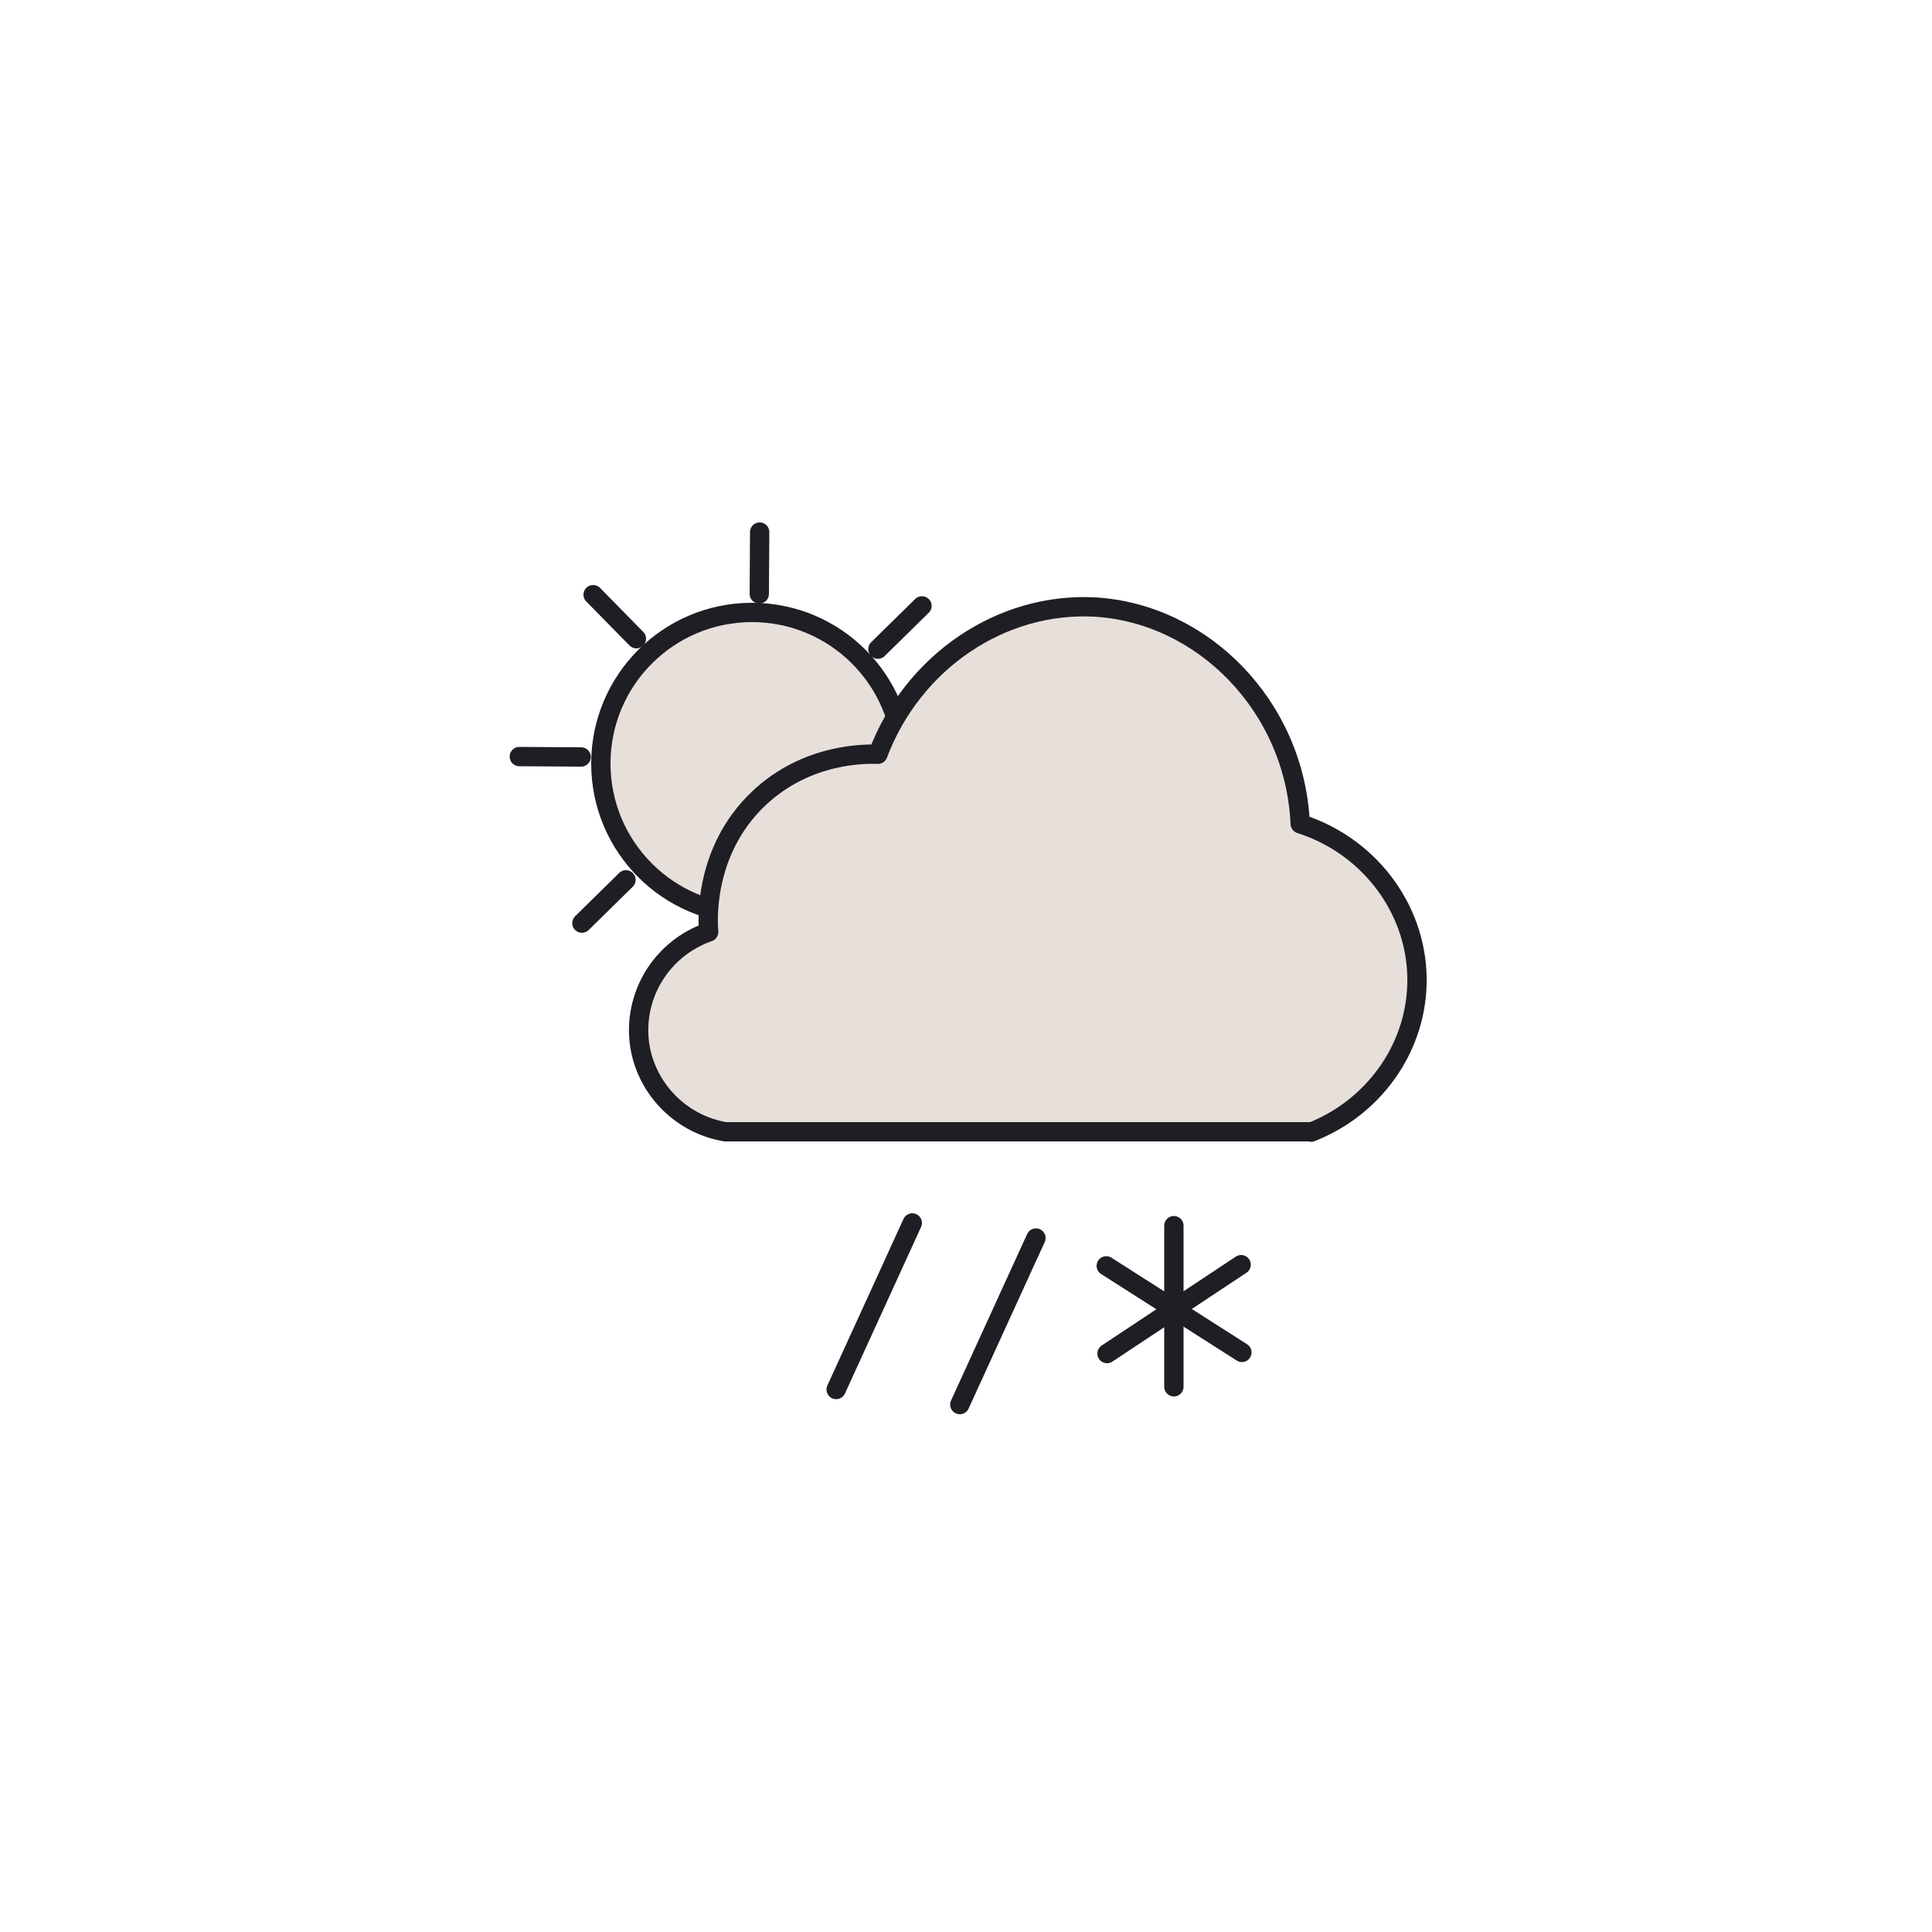
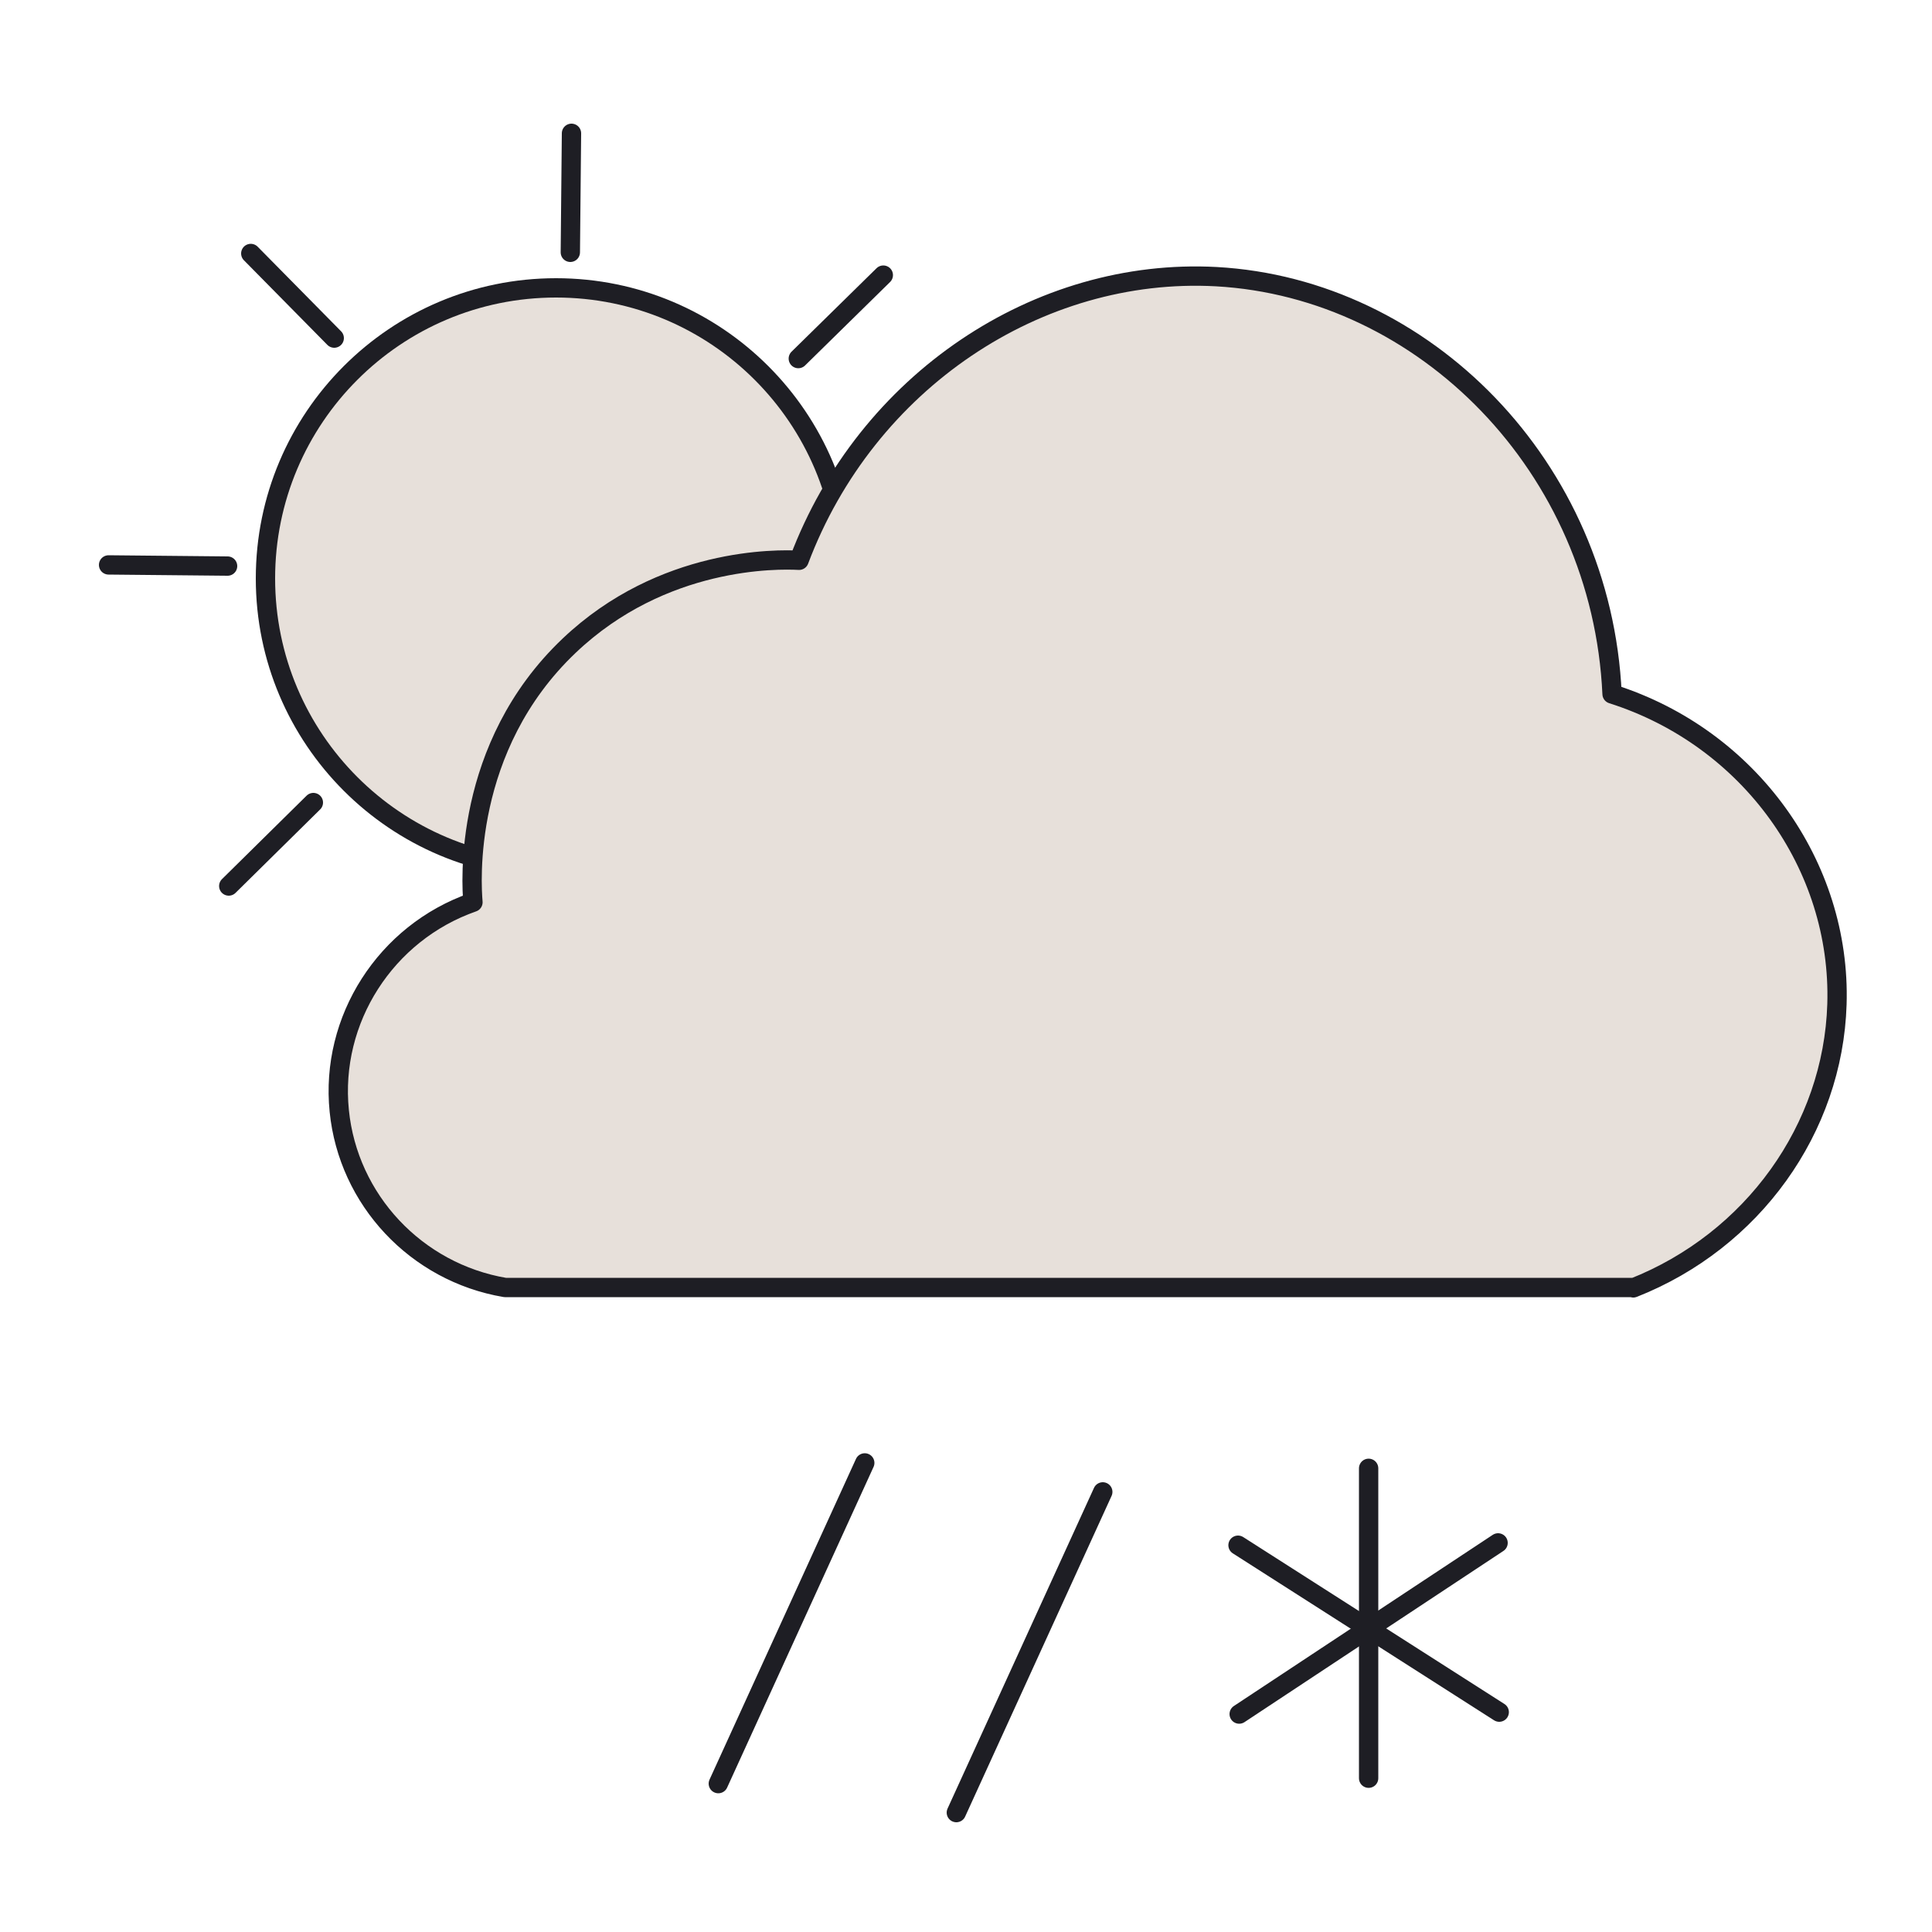
<svg xmlns="http://www.w3.org/2000/svg" id="Layer_3" data-name="Layer 3" viewBox="0 0 50 50">
  <defs>
    <style>
      .cls-1 {
        fill: #e7e0da;
        stroke: #1e1e24;
        stroke-linecap: round;
        stroke-linejoin: round;
        stroke-width: .5px;
      }
    </style>
  </defs>
  <g>
    <g>
-       <circle class="cls-1" cx="19.46" cy="19.76" r="3.91" />
+       <circle class="cls-1" cx="14.39" cy="14.97" r="7.52" />
      <g>
        <g id="_Radial_Repeat_" data-name="&amp;lt;Radial Repeat&amp;gt;">
-           <line class="cls-1" x1="15.04" y1="19.59" x2="13.44" y2="19.58" />
+           <line class="cls-1" x1="5.89" y1="14.65" x2="2.81" y2="14.62" />
        </g>
        <g id="_Radial_Repeat_-2" data-name="&amp;lt;Radial Repeat&amp;gt;">
-           <line class="cls-1" x1="16.47" y1="16.53" x2="15.35" y2="15.39" />
+           <line class="cls-1" x1="8.65" y1="8.75" x2="6.49" y2="6.56" />
        </g>
        <g id="_Radial_Repeat_-3" data-name="&amp;lt;Radial Repeat&amp;gt;">
-           <line class="cls-1" x1="19.65" y1="15.37" x2="19.66" y2="13.77" />
+           <line class="cls-1" x1="14.76" y1="6.53" x2="14.79" y2="3.45" />
        </g>
        <g id="_Radial_Repeat_-4" data-name="&amp;lt;Radial Repeat&amp;gt;">
-           <line class="cls-1" x1="22.72" y1="16.8" x2="23.86" y2="15.68" />
+           <line class="cls-1" x1="20.66" y1="9.28" x2="22.86" y2="7.12" />
        </g>
        <g id="_Radial_Repeat_-5" data-name="&amp;lt;Radial Repeat&amp;gt;">
-           <line class="cls-1" x1="23.87" y1="19.98" x2="25.47" y2="19.99" />
+           <line class="cls-1" x1="22.89" y1="15.4" x2="25.96" y2="15.42" />
        </g>
        <g id="_Radial_Repeat_-6" data-name="&amp;lt;Radial Repeat&amp;gt;">
-           <line class="cls-1" x1="22.44" y1="23.05" x2="23.56" y2="24.19" />
+           <line class="cls-1" x1="20.13" y1="21.3" x2="22.29" y2="23.49" />
        </g>
        <g id="_Radial_Repeat_-7" data-name="&amp;lt;Radial Repeat&amp;gt;">
-           <line class="cls-1" x1="19.26" y1="24.2" x2="19.25" y2="25.8" />
+           <line class="cls-1" x1="14.01" y1="23.52" x2="13.99" y2="26.6" />
        </g>
        <g id="_Radial_Repeat_-8" data-name="&amp;lt;Radial Repeat&amp;gt;">
-           <line class="cls-1" x1="16.2" y1="22.77" x2="15.06" y2="23.89" />
+           <line class="cls-1" x1="8.11" y1="20.77" x2="5.92" y2="22.93" />
        </g>
      </g>
    </g>
-     <path class="cls-1" d="m33.94,29.29h-15.17c-1.19-.2-2.11-1.18-2.23-2.37-.12-1.23.62-2.39,1.8-2.8-.02-.24-.15-2.08,1.29-3.45,1.26-1.2,2.81-1.16,3.09-1.15.91-2.41,3.21-3.94,5.61-3.81,2.79.16,5.18,2.56,5.32,5.61,1.85.59,3.08,2.31,3.02,4.17-.05,1.67-1.13,3.18-2.74,3.81Z" />
+     <path class="cls-1" d="m42.27,33.32H13.07c-2.3-.39-4.06-2.27-4.29-4.57-.24-2.36,1.2-4.61,3.46-5.4-.04-.46-.28-4.01,2.49-6.64,2.42-2.3,5.4-2.24,5.95-2.21,1.74-4.63,6.19-7.59,10.8-7.34,5.38.3,9.97,4.92,10.24,10.8,3.56,1.13,5.93,4.44,5.82,8.03-.1,3.22-2.18,6.12-5.27,7.34Z" />
  </g>
-   <line class="cls-1" x1="26.81" y1="32.04" x2="24.84" y2="36.35" />
-   <line class="cls-1" x1="23.61" y1="31.65" x2="21.64" y2="35.96" />
+   <line class="cls-1" x1="28.54" y1="38.61" x2="24.75" y2="46.91" />
+   <line class="cls-1" x1="22.38" y1="37.86" x2="18.59" y2="46.16" />
  <g>
-     <line class="cls-1" x1="30.38" y1="31.72" x2="30.38" y2="35.89" />
-     <line class="cls-1" x1="28.63" y1="32.76" x2="32.14" y2="35" />
-     <line class="cls-1" x1="32.12" y1="32.73" x2="28.65" y2="35.03" />
+     <line class="cls-1" x1="35.42" y1="38" x2="35.42" y2="46.02" />
+     <line class="cls-1" x1="32.04" y1="39.99" x2="38.8" y2="44.31" />
+     <line class="cls-1" x1="38.77" y1="39.93" x2="32.07" y2="44.36" />
  </g>
</svg>
